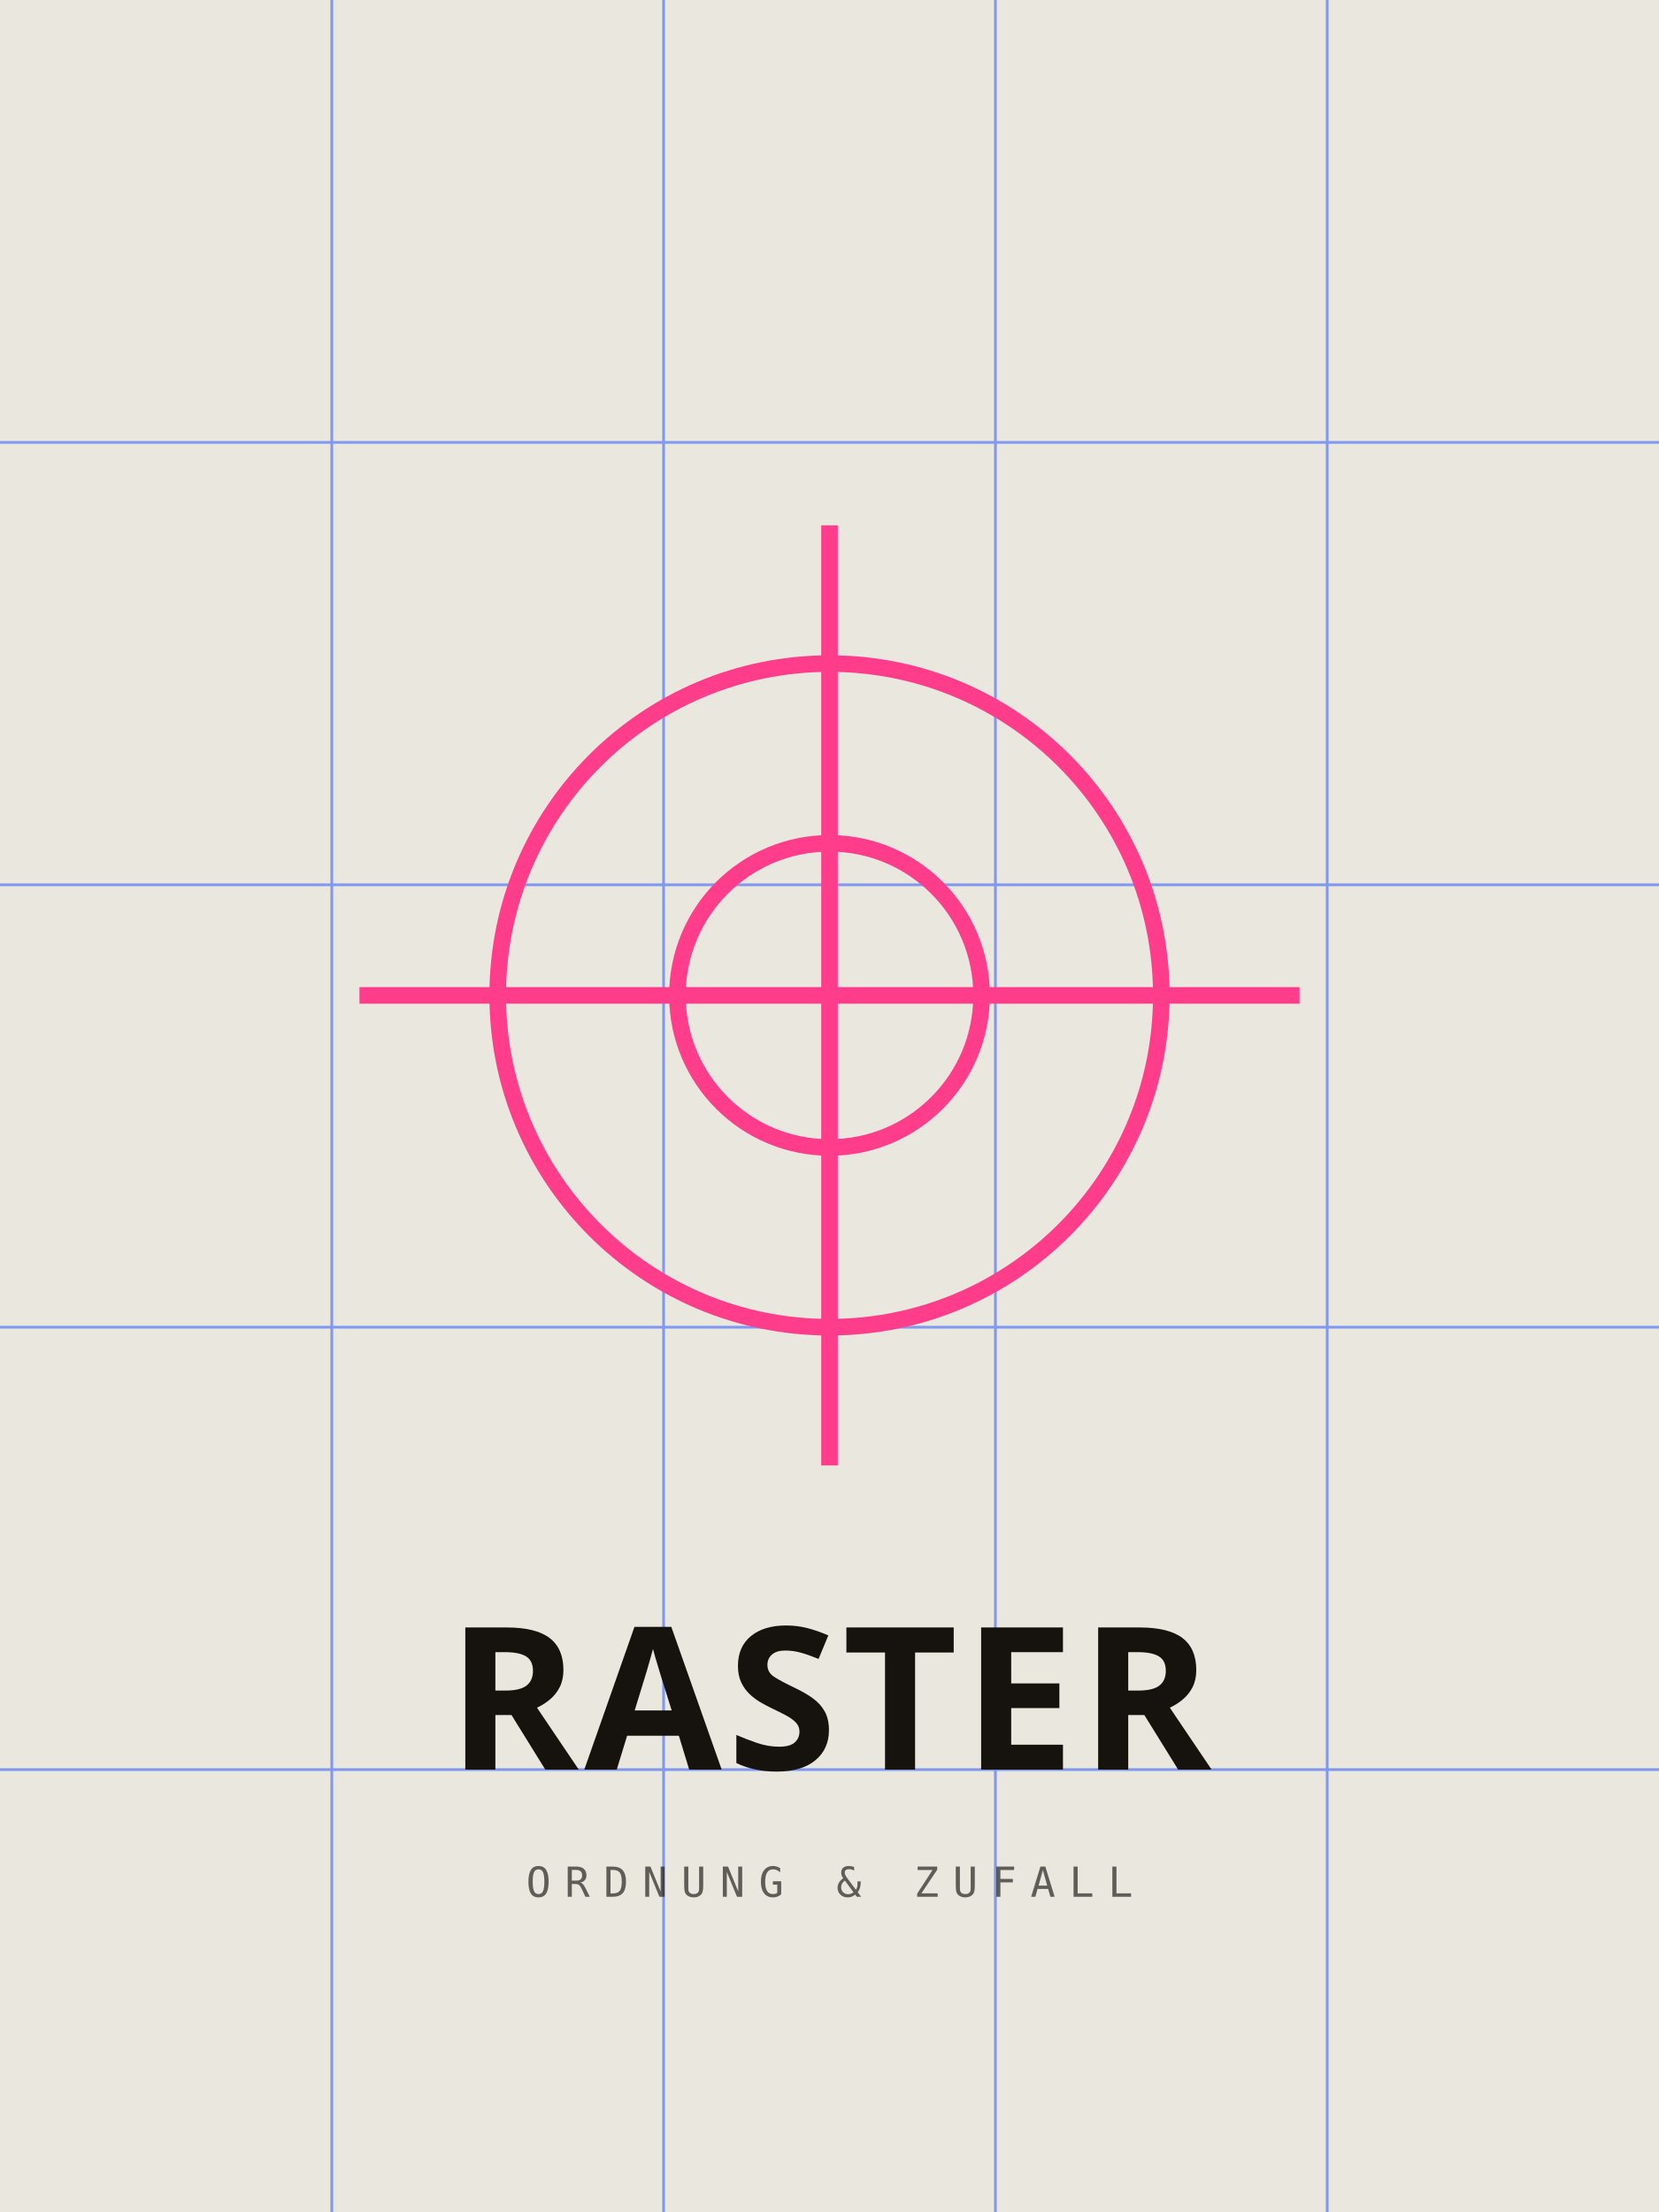
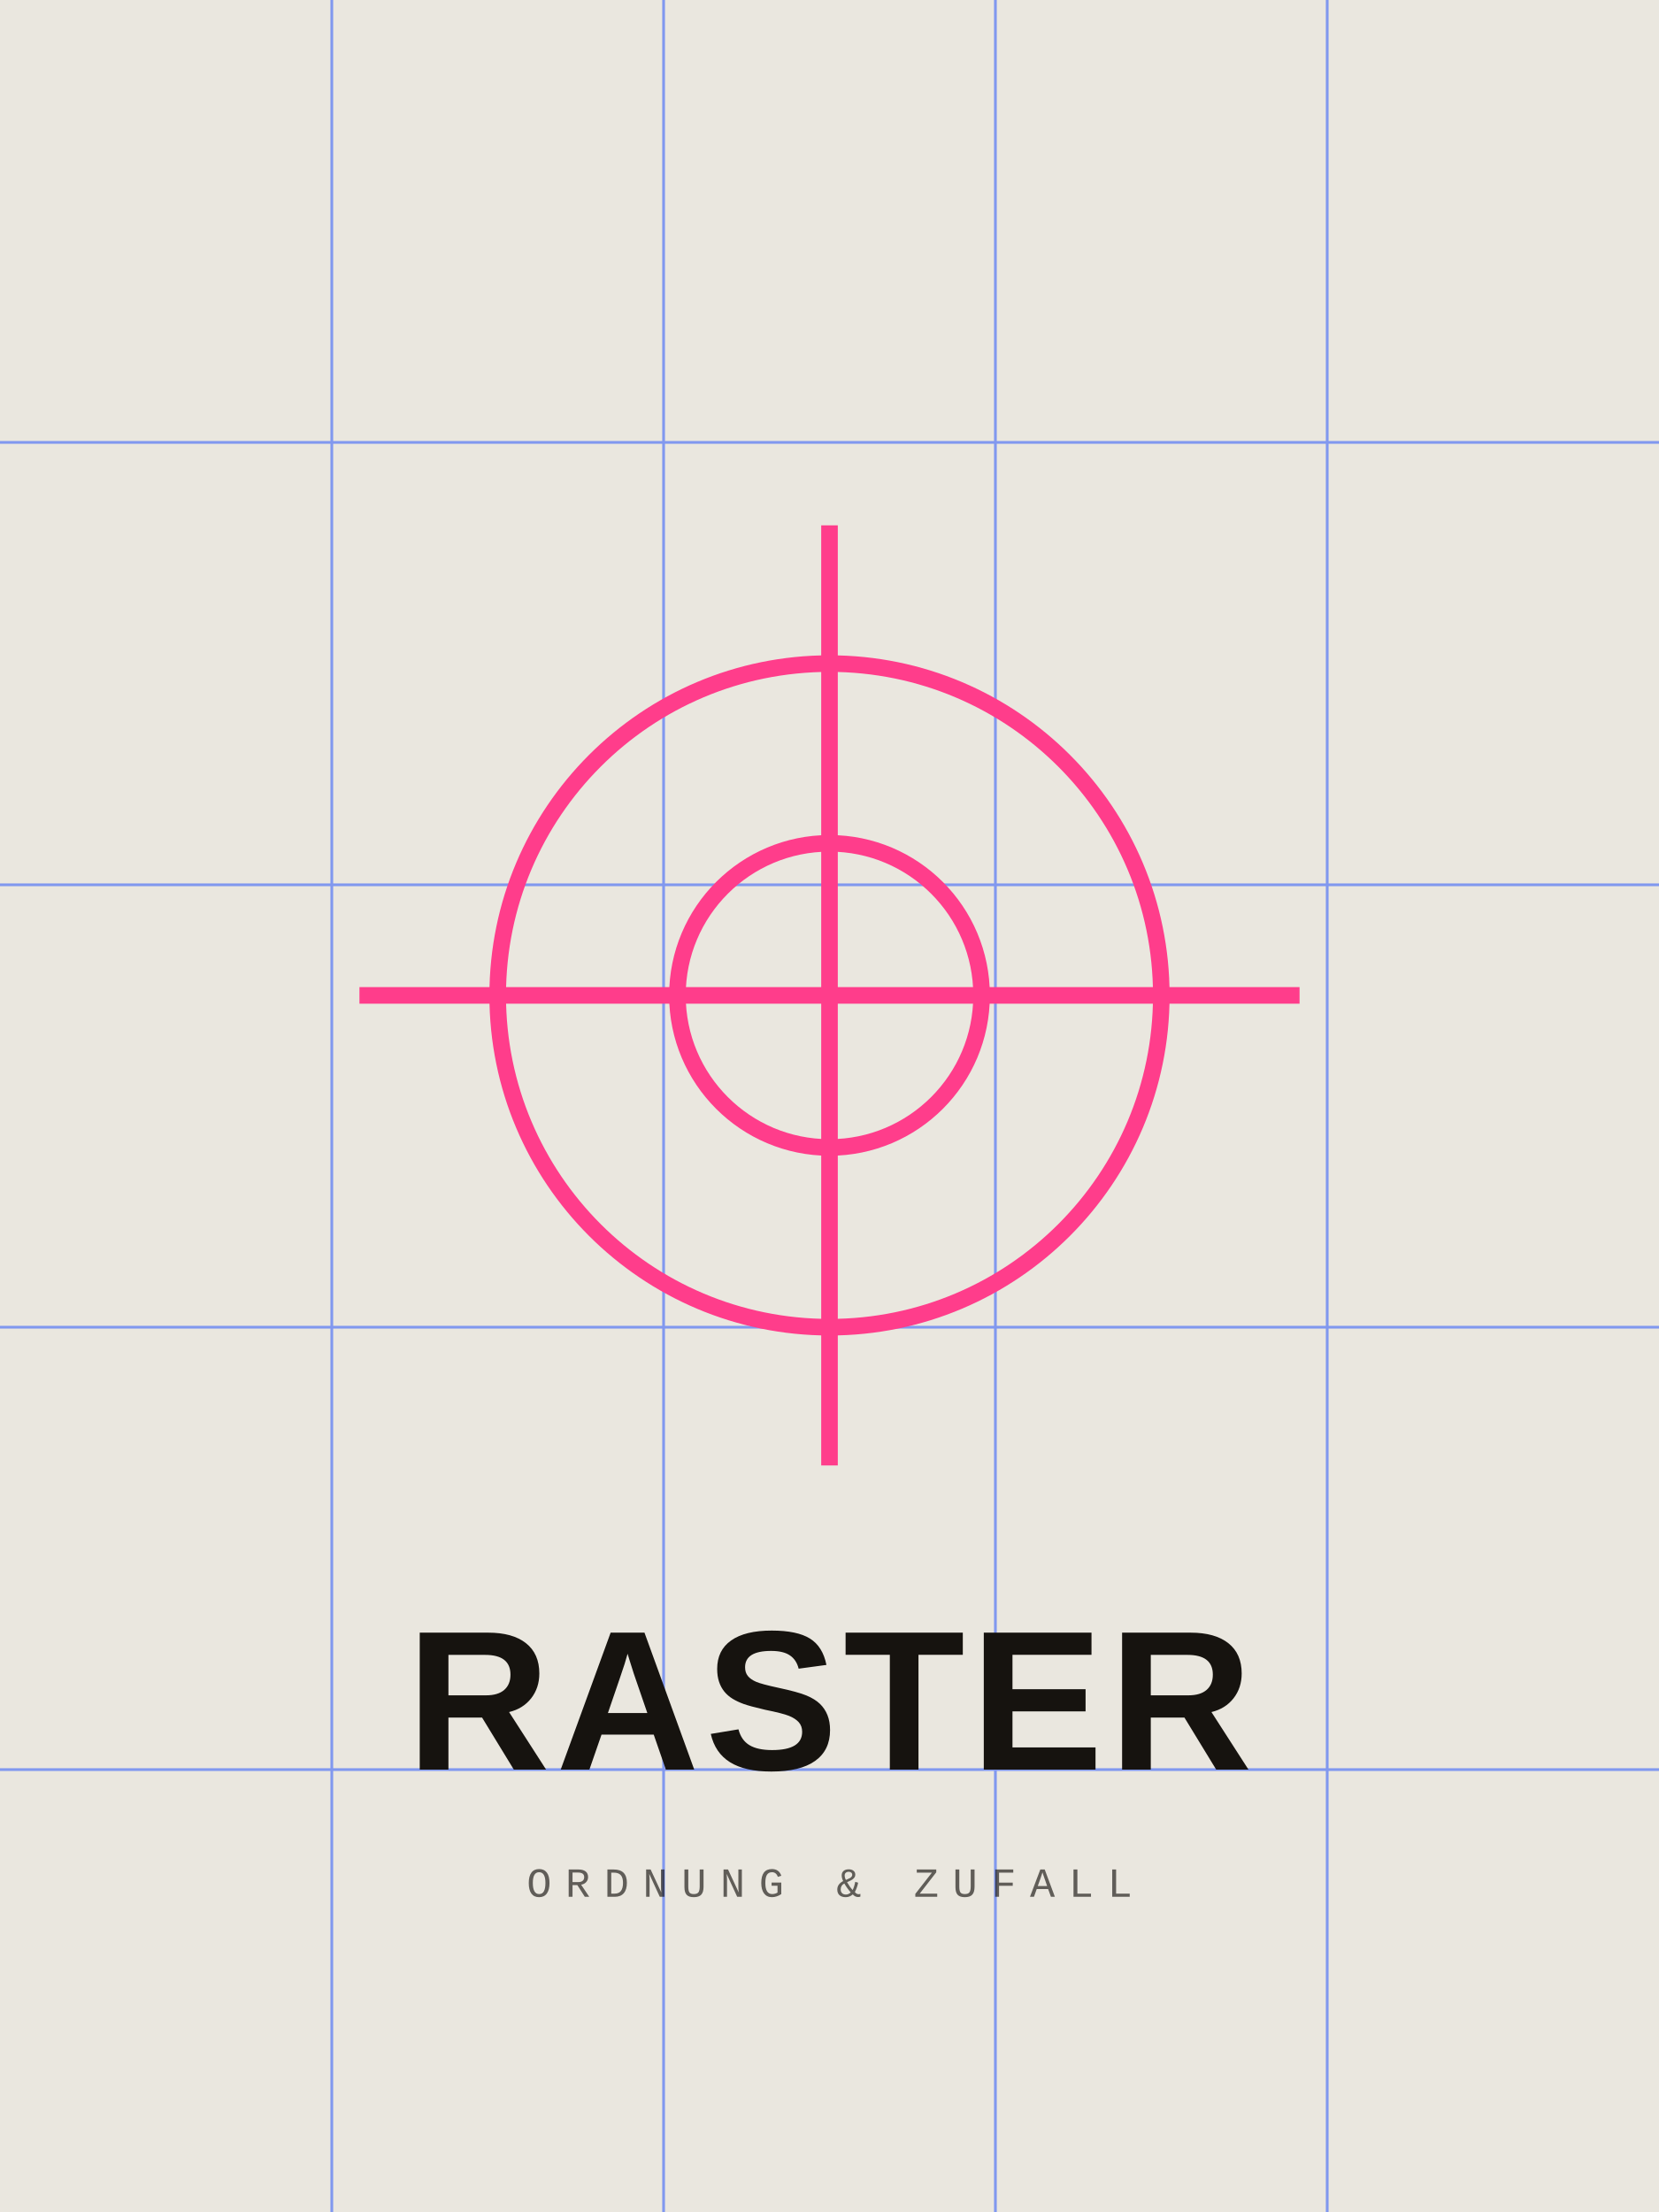
<svg xmlns="http://www.w3.org/2000/svg" viewBox="0 0 600 800">
  <rect width="600" height="800" fill="#EAE7DF" />
  <g stroke="#1749FF" stroke-width="1" opacity="0.5">
    <line x1="120" y1="0" x2="120" y2="800" />
    <line x1="240" y1="0" x2="240" y2="800" />
    <line x1="360" y1="0" x2="360" y2="800" />
    <line x1="480" y1="0" x2="480" y2="800" />
    <line x1="0" y1="160" x2="600" y2="160" />
    <line x1="0" y1="320" x2="600" y2="320" />
    <line x1="0" y1="480" x2="600" y2="480" />
    <line x1="0" y1="640" x2="600" y2="640" />
  </g>
  <g transform="translate(300,360)" stroke="#FF3D8B" stroke-width="6" fill="none">
    <circle r="120" />
    <circle r="55" />
    <line x1="0" y1="-170" x2="0" y2="170" />
    <line x1="-170" y1="0" x2="170" y2="0" />
  </g>
-   <text x="300" y="640" font-family="'Syne',sans-serif" font-weight="800" font-size="72" letter-spacing="2" text-anchor="middle" fill="#16130F">RASTER</text>
-   <text x="300" y="686" font-family="'Space Mono',monospace" font-size="15" letter-spacing="5" text-anchor="middle" fill="#16130F" opacity="0.65">ORDNUNG &amp; ZUFALL</text>
+   <text x="300" y="640" font-family="Impact, 'Haettenschweiler', 'Arial Narrow Bold', 'Helvetica Neue', Arial, sans-serif" font-weight="800" font-size="72" letter-spacing="2" text-anchor="middle" fill="#16130F">RASTER</text>
+   <text x="300" y="686" font-family="'SF Mono', Menlo, Monaco, Consolas, 'Courier New', monospace" font-size="15" letter-spacing="5" text-anchor="middle" fill="#16130F" opacity="0.65">ORDNUNG &amp; ZUFALL</text>
</svg>
